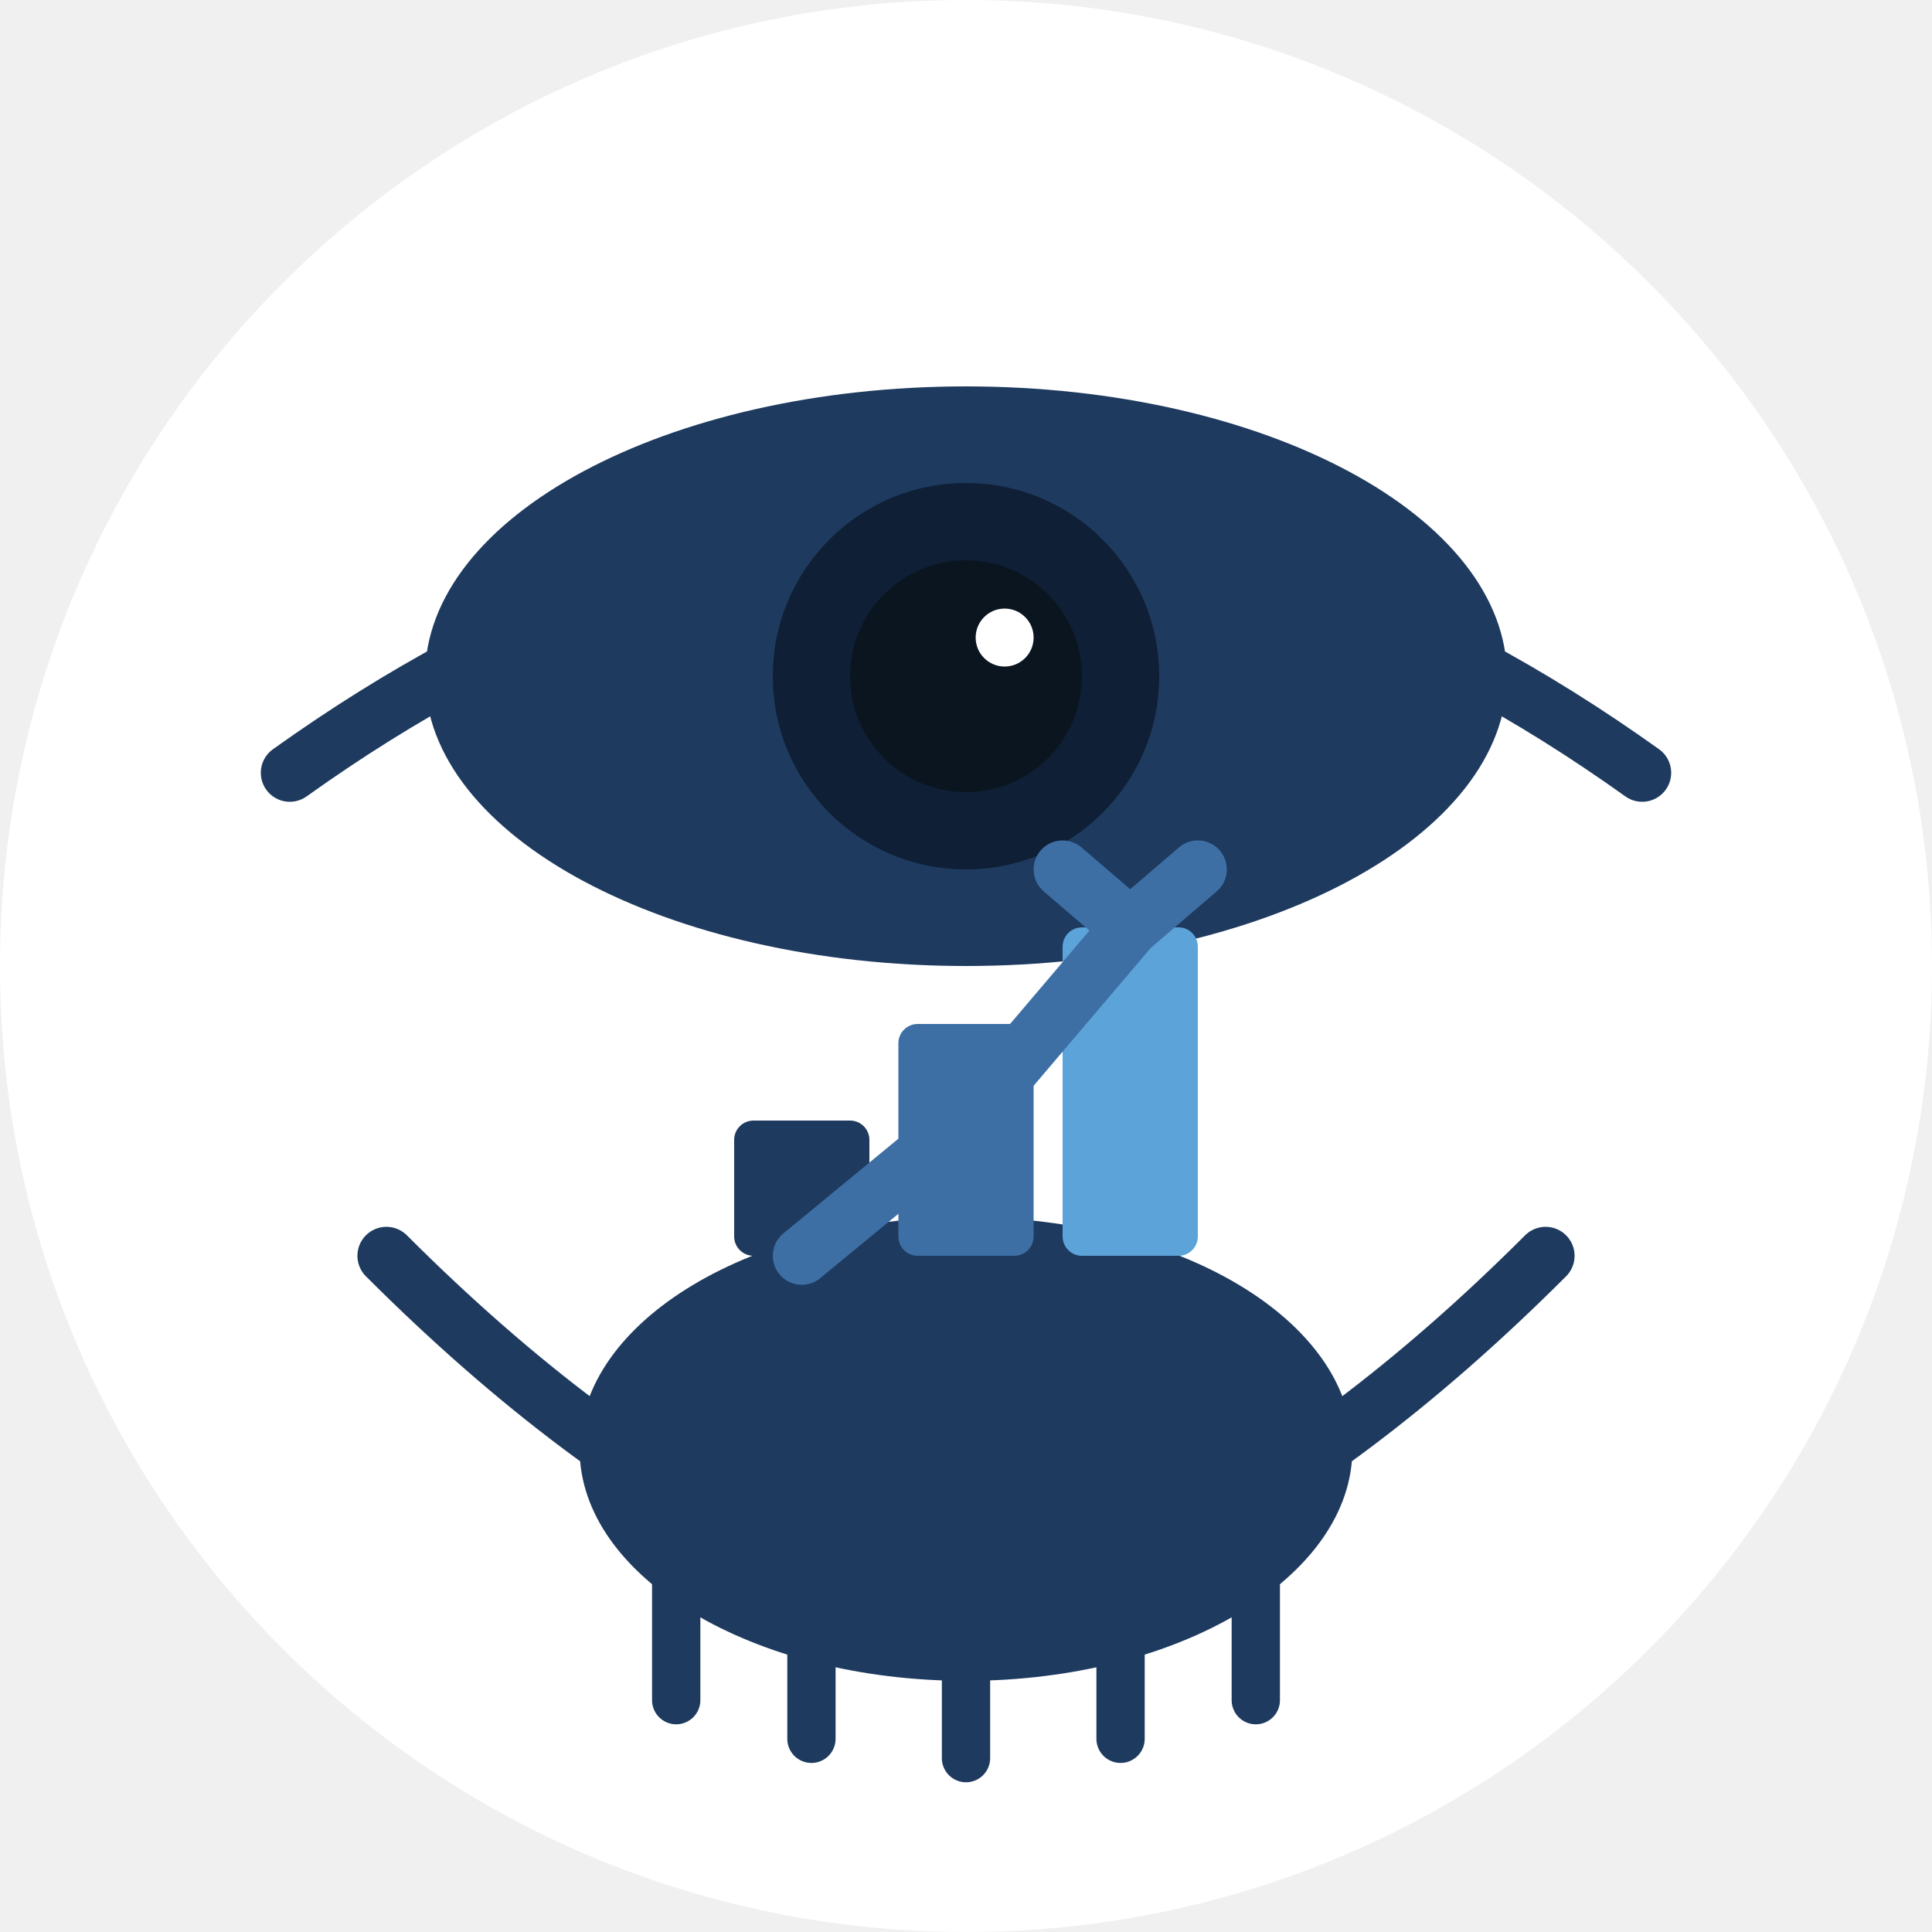
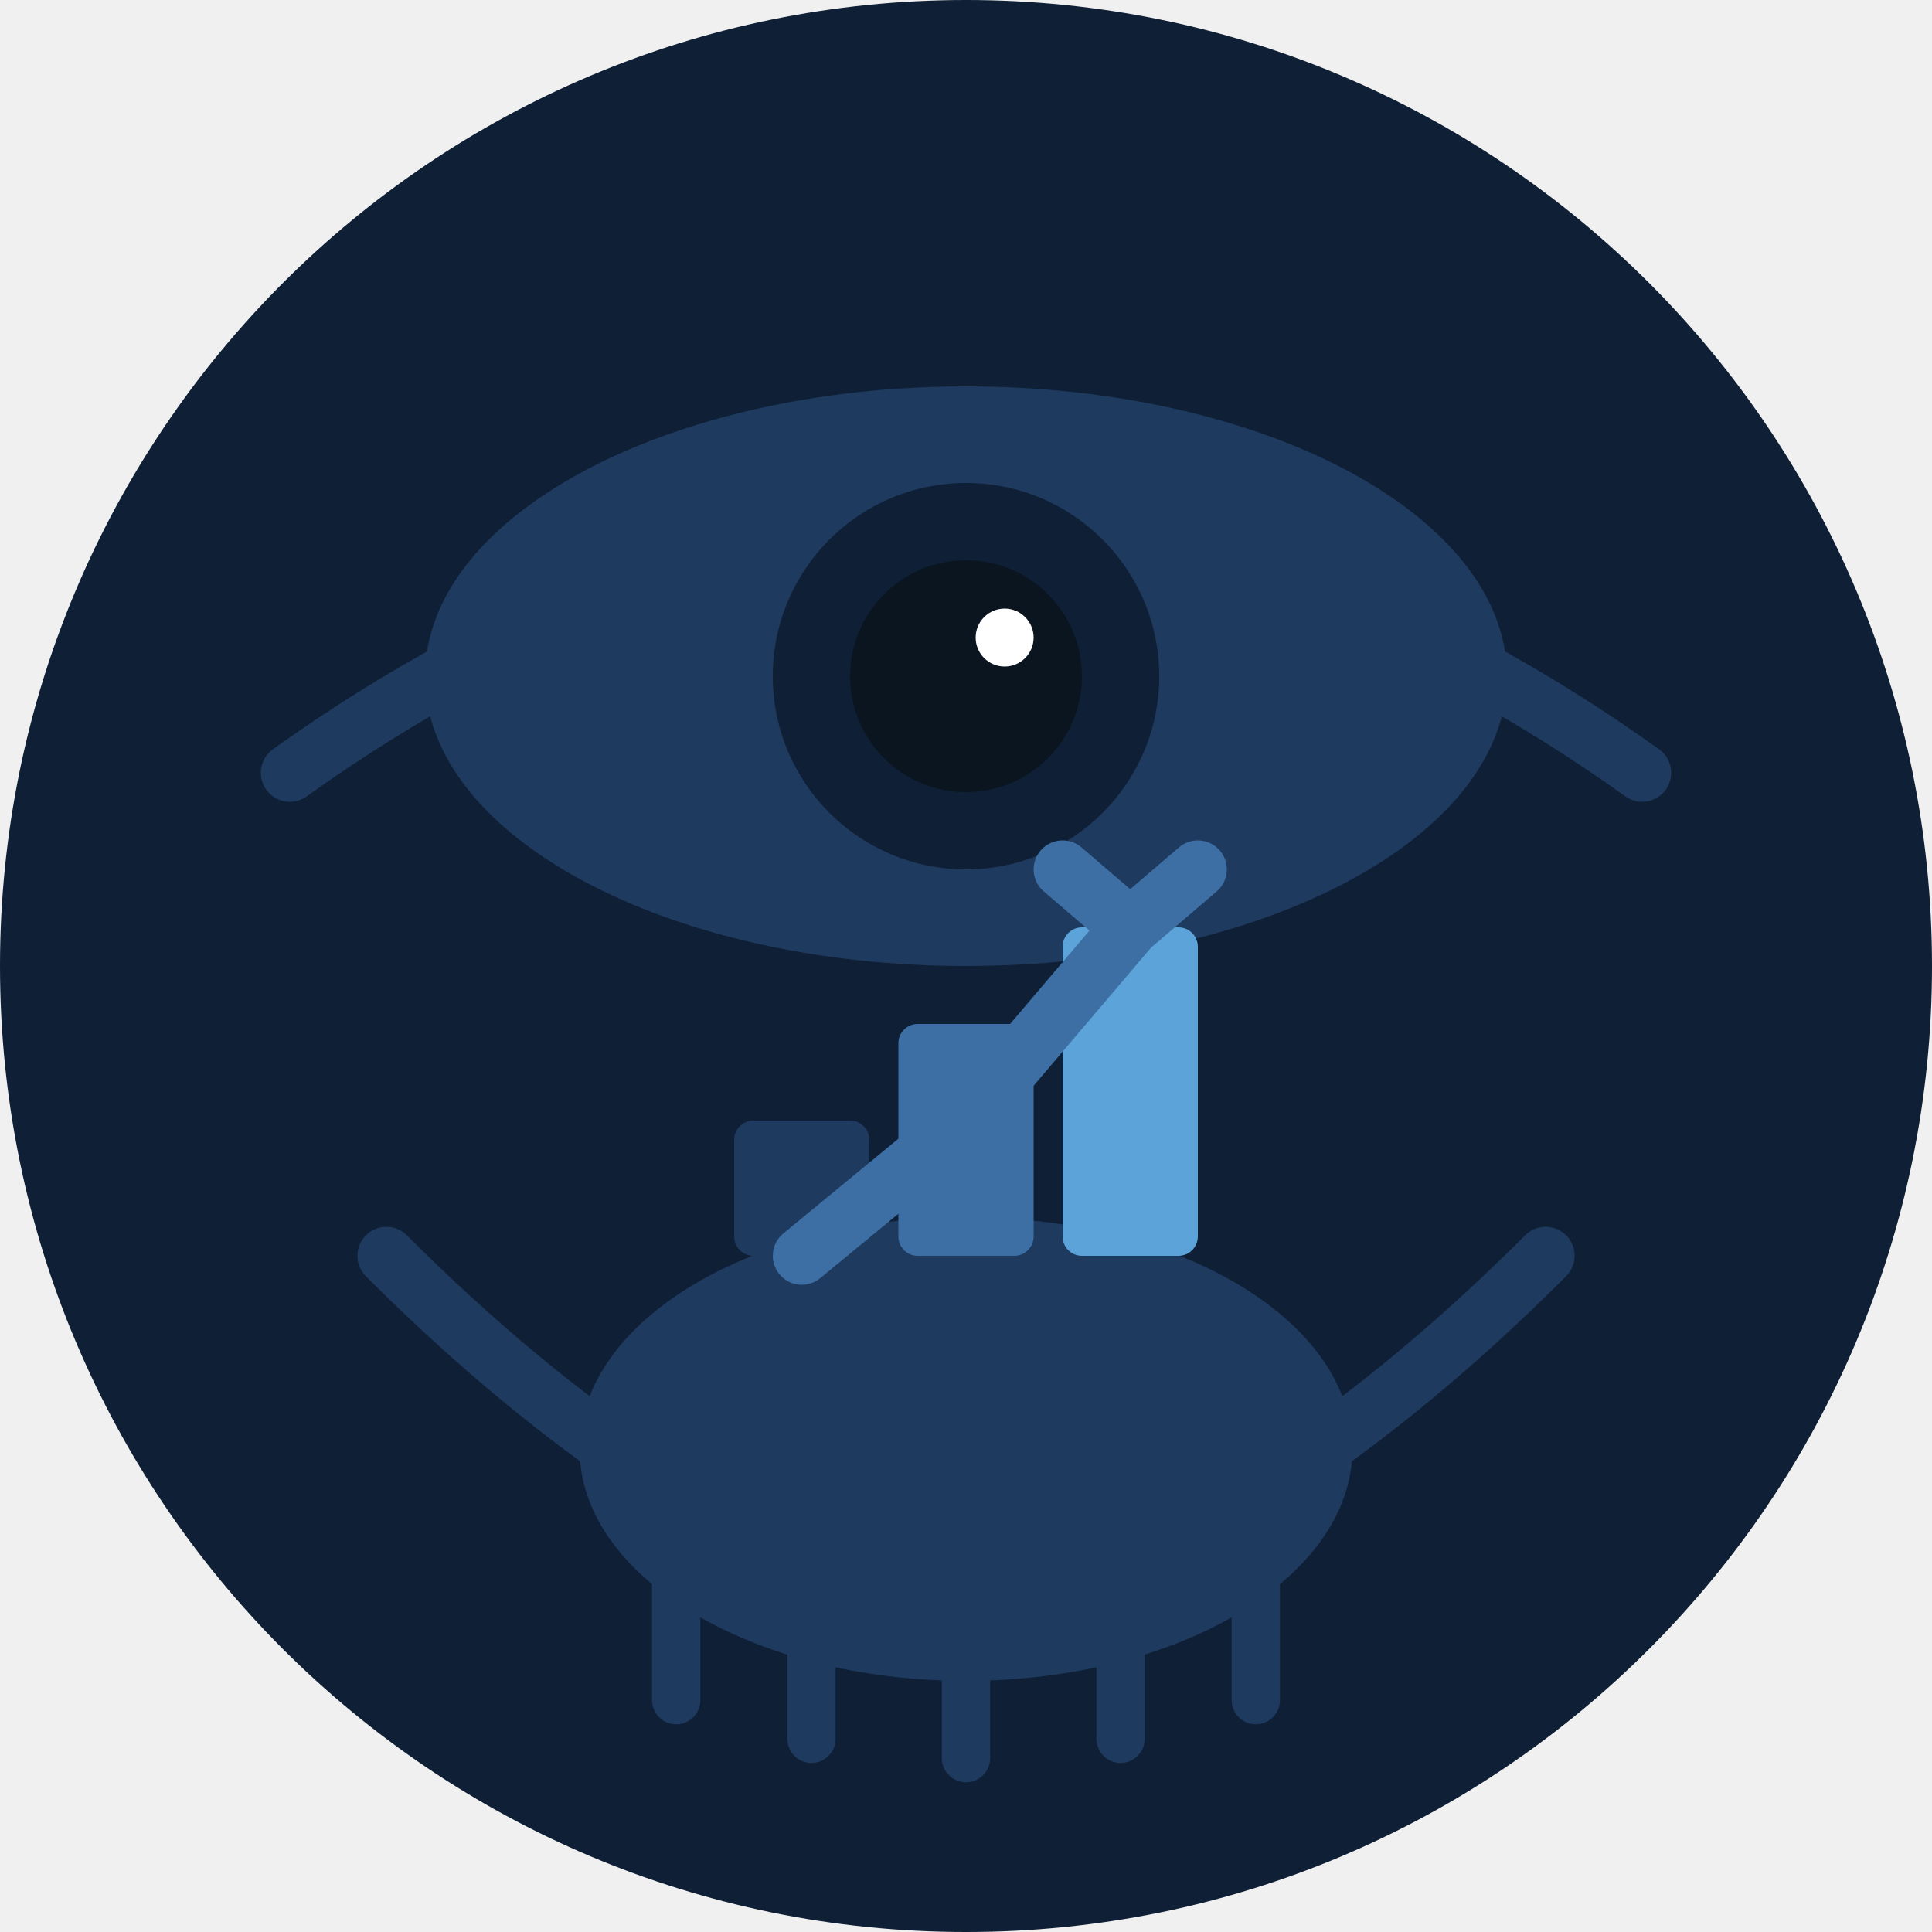
<svg xmlns="http://www.w3.org/2000/svg" width="40" height="40" viewBox="0 0 100 100" fill="none">
-   <circle cx="50" cy="50" r="50" fill="white" />
+   <circle cx="50" cy="50" r="50" fill="#0f1f35" />
  <path d="M 15 40 Q 50 15 85 40" stroke="#1e3a5f" stroke-width="3" fill="none" stroke-linecap="round" />
  <ellipse cx="50" cy="35" rx="28" ry="15" fill="#1e3a5f" />
  <circle cx="50" cy="35" r="10" fill="#0f1f35" />
  <circle cx="50" cy="35" r="6" fill="#0a1520" />
  <circle cx="52" cy="33" r="1.5" fill="white" />
  <path d="M 20 65 Q 30 75 40 80 Q 50 85 60 80 Q 70 75 80 65" stroke="#1e3a5f" stroke-width="3" fill="none" stroke-linecap="round" />
  <ellipse cx="50" cy="75" rx="20" ry="12" fill="#1e3a5f" />
  <path d="M 35 75 Q 35 82 35 88" stroke="#1e3a5f" stroke-width="2.5" fill="none" stroke-linecap="round" />
  <path d="M 42 77 Q 42 84 42 90" stroke="#1e3a5f" stroke-width="2.5" fill="none" stroke-linecap="round" />
  <path d="M 50 78 Q 50 85 50 91" stroke="#1e3a5f" stroke-width="2.5" fill="none" stroke-linecap="round" />
  <path d="M 58 77 Q 58 84 58 90" stroke="#1e3a5f" stroke-width="2.5" fill="none" stroke-linecap="round" />
  <path d="M 65 75 Q 65 82 65 88" stroke="#1e3a5f" stroke-width="2.5" fill="none" stroke-linecap="round" />
  <rect x="38" y="58" width="7" height="7" fill="#1e3a5f" rx="1" />
  <rect x="46.5" y="53" width="7" height="12" fill="#3d6fa5" rx="1" />
  <rect x="55" y="48" width="7" height="17" fill="#5ba3d9" rx="1" />
  <path d="M 41.5 65 L 50 58 L 58.5 48" stroke="#3d6fa5" stroke-width="3" fill="none" stroke-linecap="round" stroke-linejoin="round" />
  <path d="M 58.5 48 L 55 45 M 58.5 48 L 62 45" stroke="#3d6fa5" stroke-width="3" stroke-linecap="round" stroke-linejoin="round" />
</svg>
